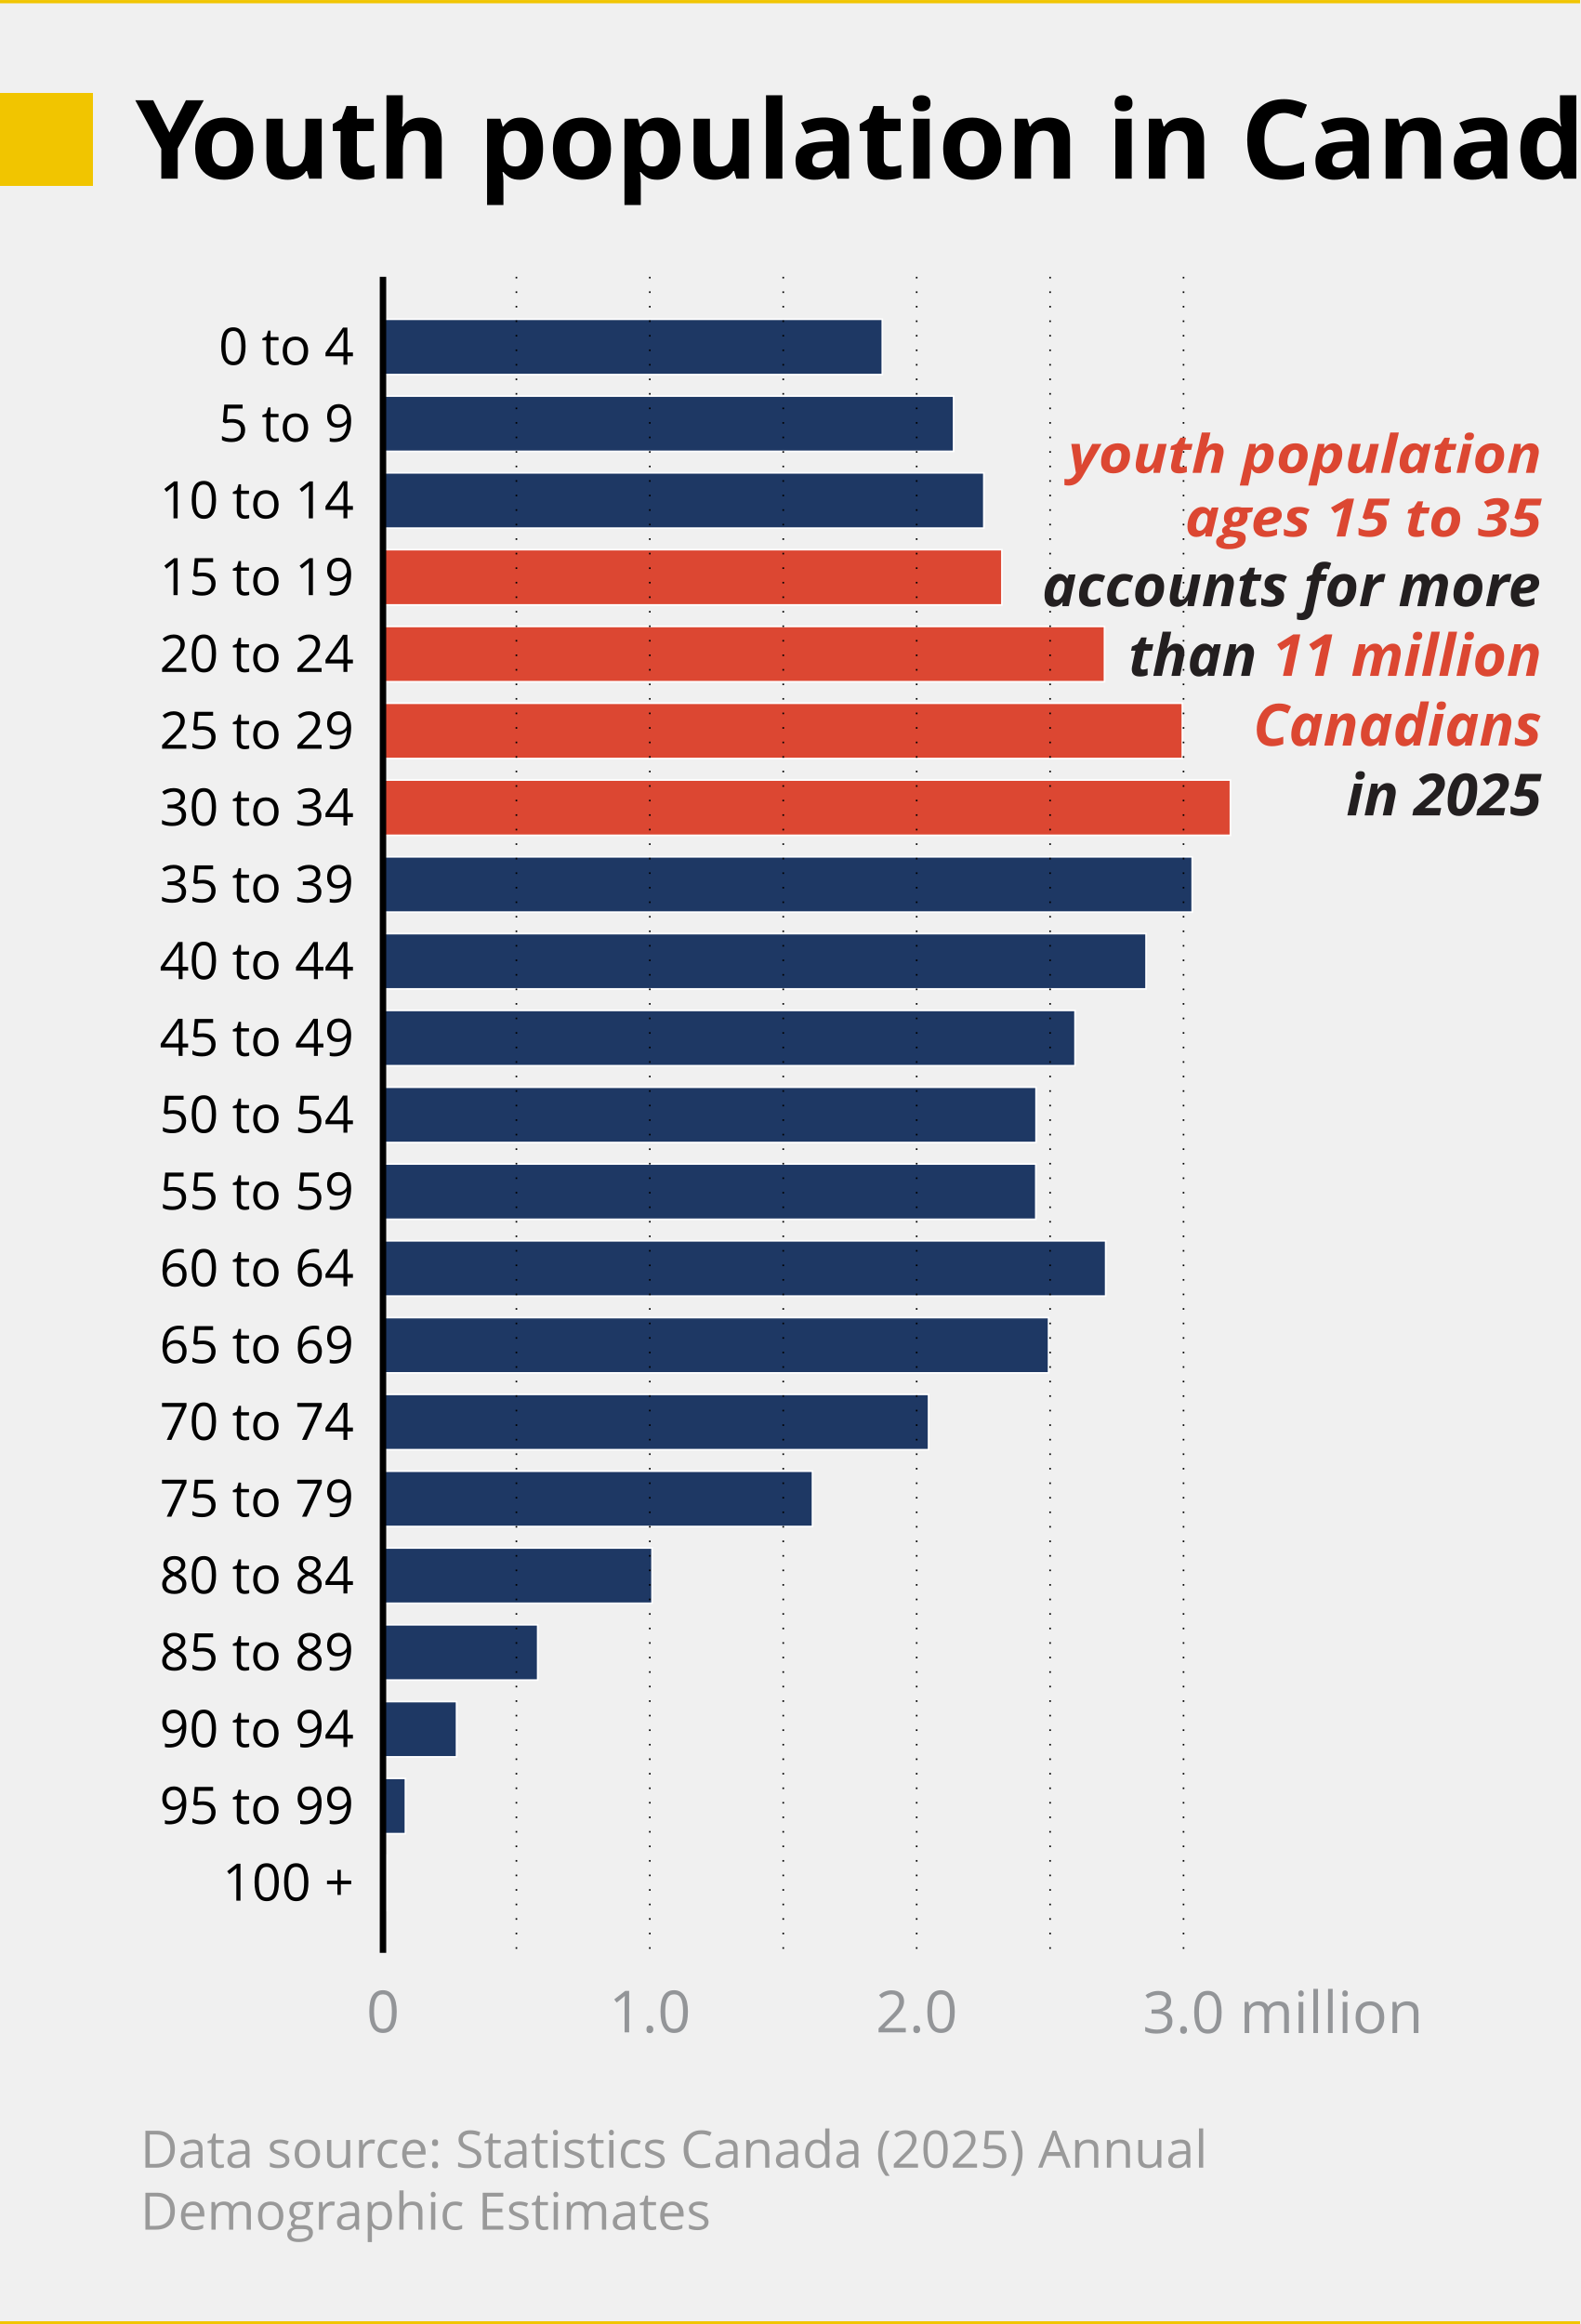
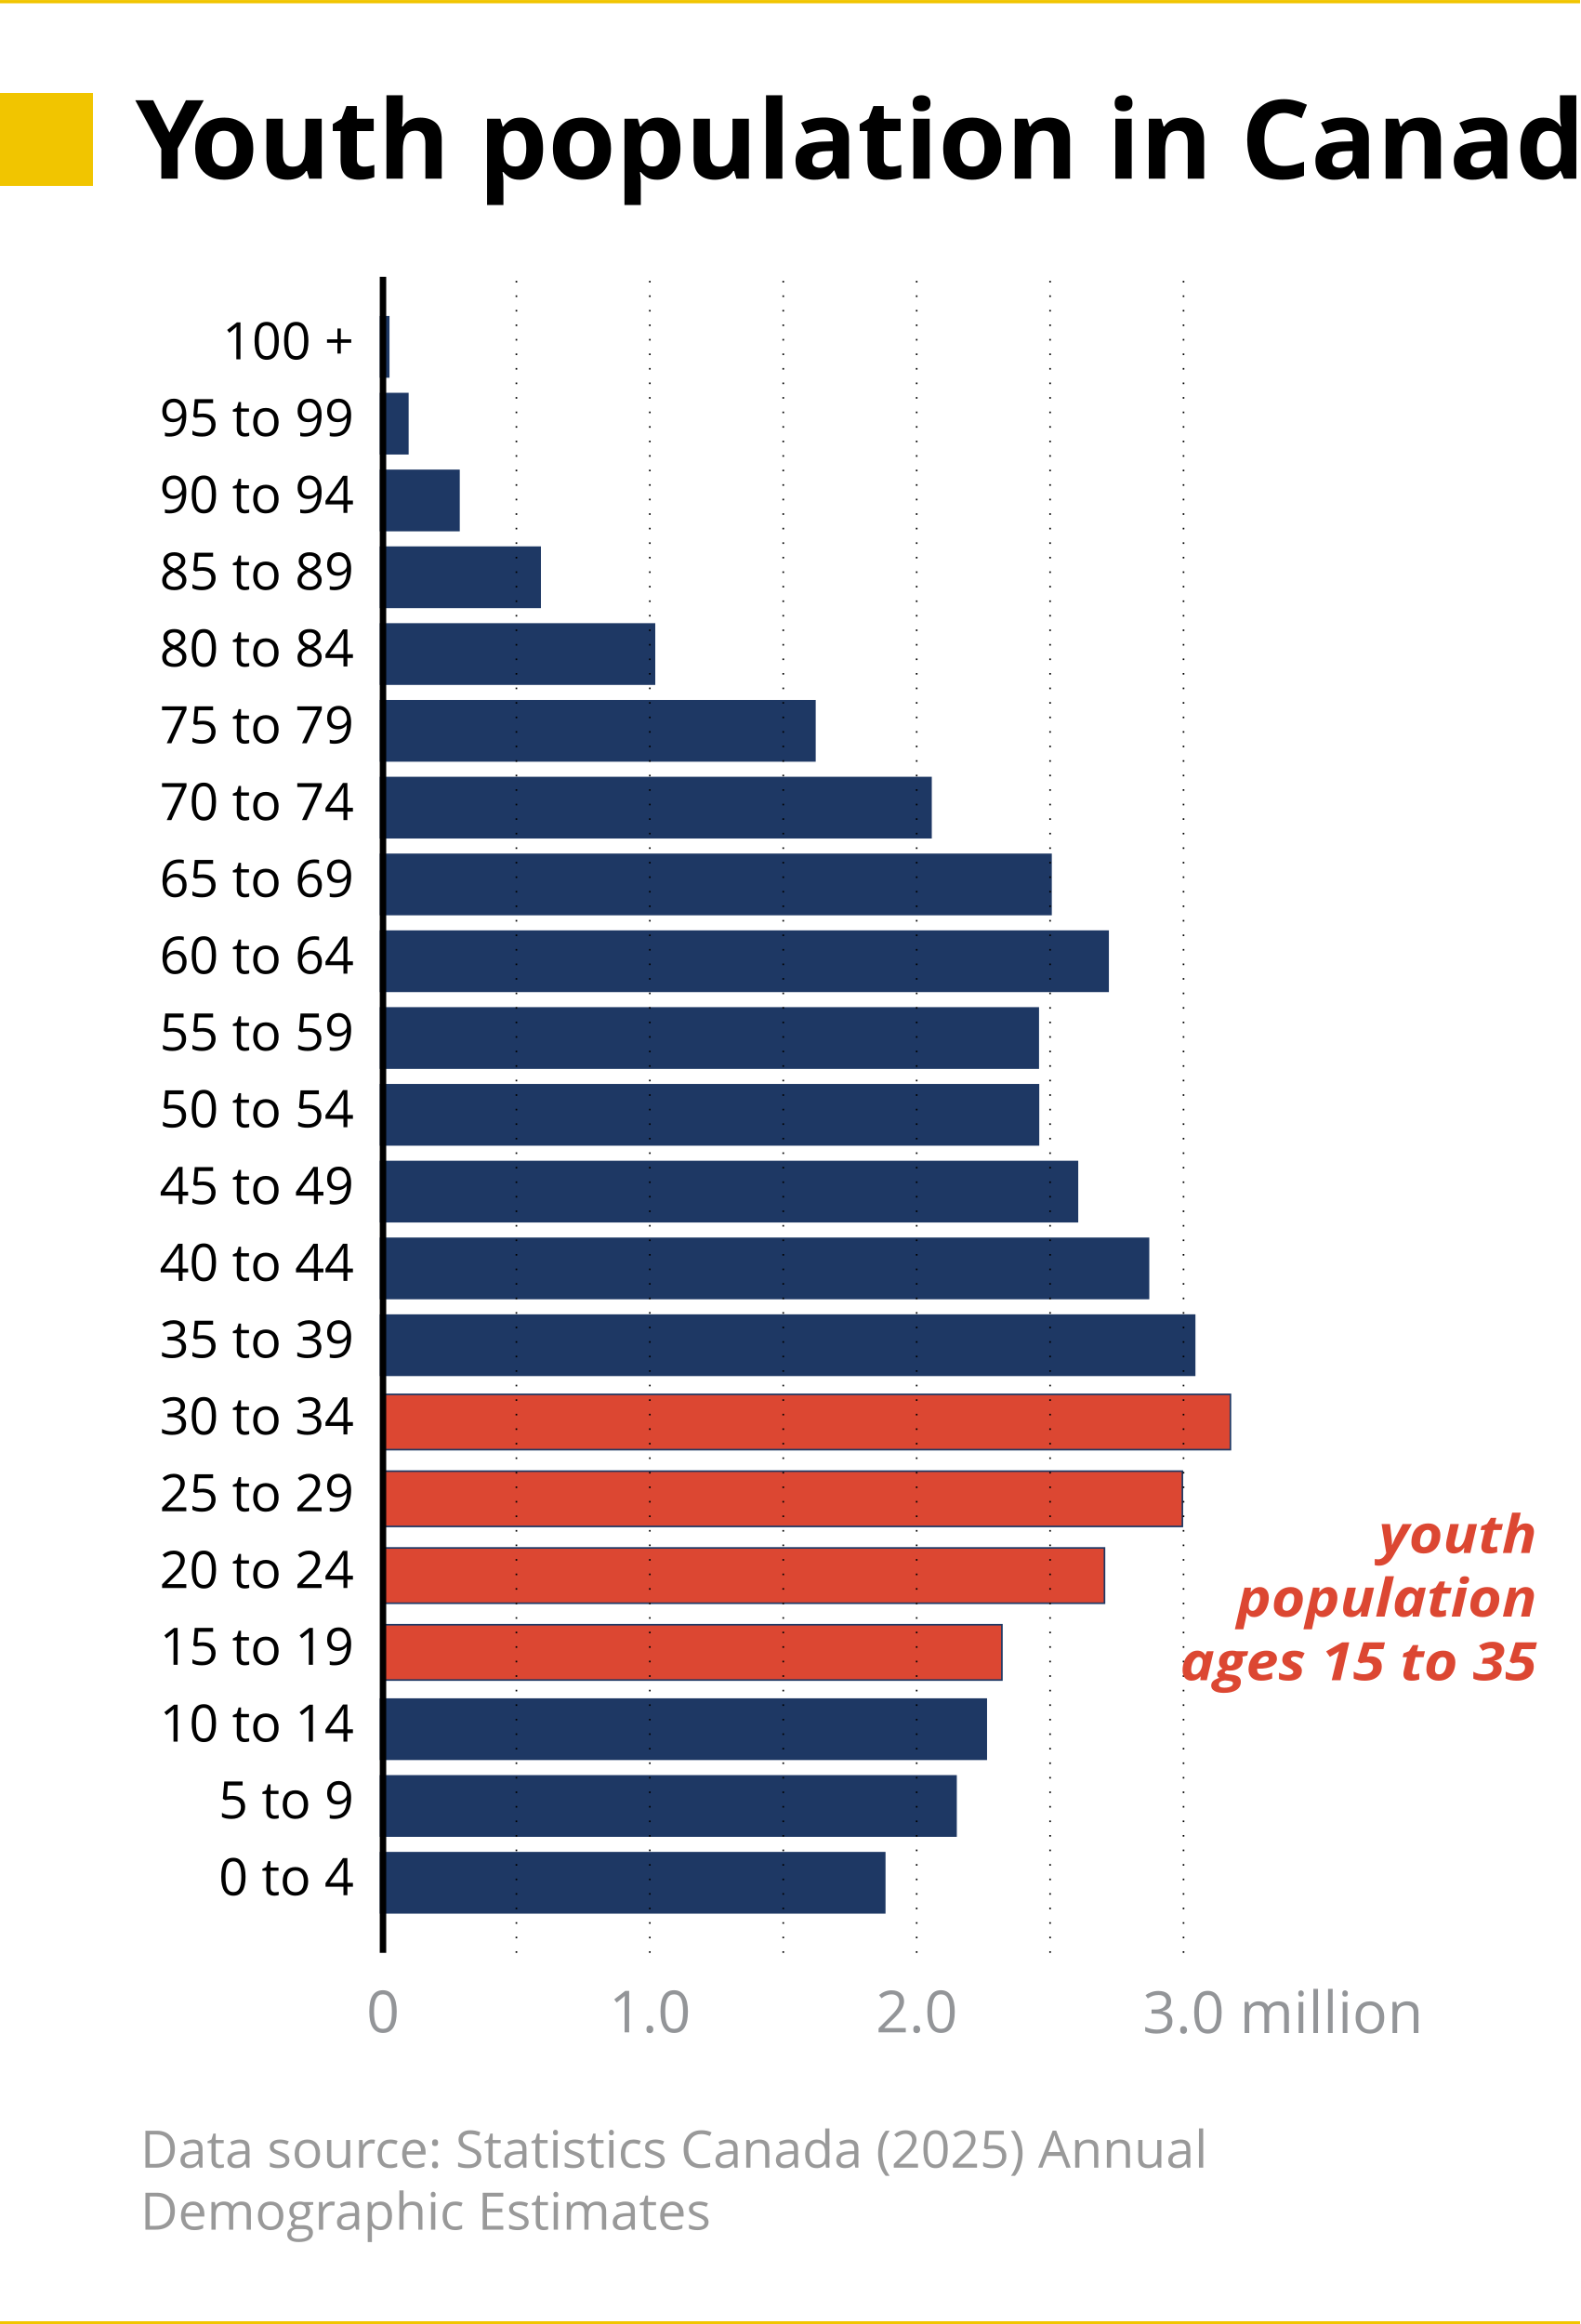
- <svg xmlns="http://www.w3.org/2000/svg" id="Layer_1" data-name="Layer 1" width="3.4in" height="5in" viewBox="0 0 244.8 360">
-   <g>
-     <rect x="59.335" y="49.455" width="77.36" height="8.565" fill="#1e3864" stroke="#fff" stroke-miterlimit="10" stroke-width=".25" />
-     <rect x="59.335" y="61.351" width="88.405" height="8.565" fill="#1e3864" stroke="#fff" stroke-miterlimit="10" stroke-width=".25" />
-     <rect x="59.335" y="73.247" width="93.089" height="8.565" fill="#1e3864" stroke="#fff" stroke-miterlimit="10" stroke-width=".25" />
-     <rect x="59.335" y="85.143" width="95.89" height="8.565" fill="#dc4732" stroke="#fff" stroke-miterlimit="10" stroke-width=".25" />
-     <rect x="59.335" y="97.039" width="111.782" height="8.565" fill="#dc4732" stroke="#fff" stroke-miterlimit="10" stroke-width=".25" />
-     <rect x="59.335" y="108.935" width="123.848" height="8.565" fill="#dc4732" stroke="#fff" stroke-miterlimit="10" stroke-width=".25" />
-     <rect x="59.335" y="120.831" width="131.293" height="8.565" fill="#dc4732" stroke="#fff" stroke-miterlimit="10" stroke-width=".25" />
-     <rect x="59.335" y="132.727" width="125.373" height="8.565" fill="#1e3864" stroke="#fff" stroke-miterlimit="10" stroke-width=".25" />
-     <rect x="59.335" y="144.623" width="118.225" height="8.565" fill="#1e3864" stroke="#fff" stroke-miterlimit="10" stroke-width=".25" />
-     <rect x="59.335" y="156.519" width="107.217" height="8.565" fill="#1e3864" stroke="#fff" stroke-miterlimit="10" stroke-width=".25" />
-     <rect x="59.335" y="168.415" width="101.179" height="8.565" fill="#1e3864" stroke="#fff" stroke-miterlimit="10" stroke-width=".25" />
-     <rect x="59.335" y="180.311" width="101.143" height="8.565" fill="#1e3864" stroke="#fff" stroke-miterlimit="10" stroke-width=".25" />
-     <rect x="59.335" y="192.207" width="111.965" height="8.565" fill="#1e3864" stroke="#fff" stroke-miterlimit="10" stroke-width=".25" />
-     <rect x="59.335" y="204.103" width="103.121" height="8.565" fill="#1e3864" stroke="#fff" stroke-miterlimit="10" stroke-width=".25" />
-     <rect x="59.335" y="215.999" width="84.527" height="8.565" fill="#1e3864" stroke="#fff" stroke-miterlimit="10" stroke-width=".25" />
-     <rect x="59.335" y="227.895" width="66.543" height="8.565" fill="#1e3864" stroke="#fff" stroke-miterlimit="10" stroke-width=".25" />
-     <rect x="59.335" y="239.791" width="41.685" height="8.565" fill="#1e3864" stroke="#fff" stroke-miterlimit="10" stroke-width=".25" />
-     <rect x="59.335" y="251.687" width="23.97" height="8.565" fill="#1e3864" stroke="#fff" stroke-miterlimit="10" stroke-width=".25" />
-     <rect x="59.335" y="263.583" width="11.397" height="8.565" fill="#1e3864" stroke="#fff" stroke-miterlimit="10" stroke-width=".25" />
-     <rect x="59.335" y="275.479" width="3.476" height="8.565" fill="#1e3864" stroke="#fff" stroke-miterlimit="10" stroke-width=".25" />
-     <rect x="59.335" y="287.375" width=".508" height="8.565" fill="#1e3864" stroke="#fff" stroke-miterlimit="10" stroke-width=".25" />
+ <svg xmlns="http://www.w3.org/2000/svg" width="3.4in" height="5in" viewBox="0 0 244.8 360">
+   <g id="white">
+     <rect width="245.096" height="360" fill="#fff" />
  </g>
-   <text transform="translate(33.872 56.5)" font-family="OpenSans, 'Open Sans'" font-size="8">
-     <tspan x="0" y="0">0 to 4</tspan>
-   </text>
-   <text transform="translate(33.872 68.396)" font-family="OpenSans, 'Open Sans'" font-size="8">
-     <tspan x="0" y="0">5 to 9</tspan>
-   </text>
-   <text transform="translate(24.723 80.292)" font-family="OpenSans, 'Open Sans'" font-size="8">
-     <tspan x="0" y="0">10 to 14</tspan>
-   </text>
-   <text transform="translate(24.723 92.188)" font-family="OpenSans, 'Open Sans'" font-size="8">
-     <tspan x="0" y="0">15 to 19</tspan>
-   </text>
-   <text transform="translate(24.723 104.084)" font-family="OpenSans, 'Open Sans'" font-size="8">
-     <tspan x="0" y="0">20 to 24</tspan>
-   </text>
-   <text transform="translate(24.723 115.98)" font-family="OpenSans, 'Open Sans'" font-size="8">
-     <tspan x="0" y="0">25 to 29</tspan>
-   </text>
-   <text transform="translate(24.723 127.876)" font-family="OpenSans, 'Open Sans'" font-size="8">
-     <tspan x="0" y="0">30 to 34</tspan>
-   </text>
-   <text transform="translate(24.723 139.772)" font-family="OpenSans, 'Open Sans'" font-size="8">
-     <tspan x="0" y="0">35 to 39</tspan>
-   </text>
-   <text transform="translate(24.723 151.668)" font-family="OpenSans, 'Open Sans'" font-size="8">
-     <tspan x="0" y="0">40 to 44</tspan>
-   </text>
-   <text transform="translate(24.723 163.564)" font-family="OpenSans, 'Open Sans'" font-size="8">
-     <tspan x="0" y="0">45 to 49</tspan>
-   </text>
-   <text transform="translate(24.723 175.46)" font-family="OpenSans, 'Open Sans'" font-size="8">
-     <tspan x="0" y="0">50 to 54</tspan>
-   </text>
-   <text transform="translate(24.723 187.356)" font-family="OpenSans, 'Open Sans'" font-size="8">
-     <tspan x="0" y="0">55 to 59</tspan>
-   </text>
-   <text transform="translate(24.723 199.252)" font-family="OpenSans, 'Open Sans'" font-size="8">
-     <tspan x="0" y="0">60 to 64</tspan>
-   </text>
-   <text transform="translate(24.723 211.148)" font-family="OpenSans, 'Open Sans'" font-size="8">
-     <tspan x="0" y="0">65 to 69</tspan>
-   </text>
-   <text transform="translate(24.723 223.044)" font-family="OpenSans, 'Open Sans'" font-size="8">
-     <tspan x="0" y="0">70 to 74</tspan>
-   </text>
-   <text transform="translate(24.723 234.94)" font-family="OpenSans, 'Open Sans'" font-size="8">
-     <tspan x="0" y="0">75 to 79</tspan>
-   </text>
-   <text transform="translate(24.723 246.836)" font-family="OpenSans, 'Open Sans'" font-size="8">
-     <tspan x="0" y="0">80 to 84</tspan>
-   </text>
-   <text transform="translate(24.723 258.732)" font-family="OpenSans, 'Open Sans'" font-size="8">
-     <tspan x="0" y="0">85 to 89</tspan>
-   </text>
-   <text transform="translate(24.723 270.627)" font-family="OpenSans, 'Open Sans'" font-size="8">
-     <tspan x="0" y="0">90 to 94</tspan>
-   </text>
-   <text transform="translate(24.723 282.524)" font-family="OpenSans, 'Open Sans'" font-size="8">
-     <tspan x="0" y="0">95 to 99</tspan>
-   </text>
-   <text transform="translate(34.458 294.42)" font-family="OpenSans, 'Open Sans'" font-size="8">
-     <tspan x="0" y="0">100 +</tspan>
-   </text>
-   <text transform="translate(135.677 314.825)" fill="#939598" font-family="OpenSans, 'Open Sans'" font-size="9">
-     <tspan x="0" y="0">2.0</tspan>
-   </text>
-   <text transform="translate(94.334 314.825)" fill="#939598" font-family="OpenSans, 'Open Sans'" font-size="9">
-     <tspan x="0" y="0">1.0</tspan>
-   </text>
-   <text transform="translate(56.762 314.825)" fill="#939598" font-family="OpenSans, 'Open Sans'" font-size="9">
-     <tspan x="0" y="0">0</tspan>
-   </text>
-   <g>
-     <line x1="80.006" y1="42.883" x2="80.006" y2="302.505" fill="none" stroke="#000" stroke-dasharray=".25 2" stroke-miterlimit="10" stroke-width=".25" />
-     <line x1="100.677" y1="42.884" x2="100.678" y2="302.505" fill="none" stroke="#000" stroke-dasharray=".25 2" stroke-miterlimit="10" stroke-width=".25" />
-     <line x1="121.349" y1="42.884" x2="121.349" y2="302.505" fill="none" stroke="#000" stroke-dasharray=".25 2" stroke-miterlimit="10" stroke-width=".25" />
-     <line x1="142.02" y1="42.884" x2="142.02" y2="302.505" fill="none" stroke="#000" stroke-dasharray=".25 2" stroke-miterlimit="10" stroke-width=".25" />
-     <line x1="162.692" y1="42.884" x2="162.692" y2="302.506" fill="none" stroke="#000" stroke-dasharray=".25 2" stroke-miterlimit="10" stroke-width=".25" />
-     <line x1="183.363" y1="42.884" x2="183.363" y2="302.506" fill="none" stroke="#000" stroke-dasharray=".25 2" stroke-miterlimit="10" stroke-width=".25" />
-   </g>
-   <rect id="rect75" y="14.4" width="14.4" height="14.4" fill="#f1c500" />
-   <rect id="rect72" y="14.4" width="14.4" height="14.4" fill="#f1c500" />
-   <text transform="translate(20.96 27.675)" font-family="TradeGothicLT-Bold, 'TradeGothic LT Bold'" font-size="17" font-weight="700">
-     <tspan x="0" y="0" letter-spacing="-.055em">Y</tspan>
-     <tspan x="8.517" y="0">outh population in Canada</tspan>
-   </text>
-   <rect id="rect75-2" data-name="rect75" y="14.4" width="14.4" height="14.4" fill="#f1c500" />
-   <rect id="rect72-2" data-name="rect72" y="14.4" width="14.4" height="14.4" fill="#f1c500" />
-   <text transform="translate(177.02 314.924)" fill="#939598" font-family="OpenSans, 'Open Sans'" font-size="9">
-     <tspan x="0" y="0">3.0 million</tspan>
-   </text>
-   <line x1="59.335" y1="42.883" x2="59.335" y2="302.505" fill="none" stroke="#000" stroke-miterlimit="10" />
-   <text transform="translate(165.526 73.247) scale(1.096 1)" fill="#dc4732" font-family="OpenSans-BoldItalic, 'Open Sans'" font-size="8.212" font-style="italic" font-weight="700">
-     <tspan x="0" y="0">youth population</tspan>
-     <tspan x="16.467" y="9.854">ages 15 to 35</tspan>
-   </text>
-   <text transform="translate(161.439 93.9)" font-family="OpenSans-BoldItalic, 'Open Sans'" font-size="9" font-style="italic" font-weight="700">
-     <tspan x="0" y="0" fill="#231f20">accounts for more</tspan>
-     <tspan x="13.39" y="10.8" fill="#231f20">than </tspan>
-     <tspan x="35.64" y="10.8" fill="#dc4732">11 million</tspan>
-     <tspan x="32.722" y="21.6" fill="#dc4732">Canadians</tspan>
-     <tspan x="47.149" y="32.4" fill="#231f20">in 2025</tspan>
-   </text>
-   <g id="text64" isolation="isolate">
-     <text transform="translate(21.751 335.783)" fill="#999" font-family="OpenSans, 'Open Sans'" font-size="8" isolation="isolate">
-       <tspan x="0" y="0">Data source: Statistics Canada (2025) Annual </tspan>
-       <tspan x="0" y="9.6">Demographic Estimates</tspan>
+   <g id="Layer_1" data-name="Layer 1">
+     <g>
+       <rect x="59.335" y="287.369" width="77.36" height="8.565" fill="#1e3864" stroke="#1e3864" stroke-miterlimit="10" />
+       <rect x="59.335" y="275.473" width="88.405" height="8.565" fill="#1e3864" stroke="#1e3864" stroke-miterlimit="10" />
+       <rect x="59.335" y="263.577" width="93.089" height="8.565" fill="#1e3864" stroke="#1e3864" stroke-miterlimit="10" />
+       <rect x="59.335" y="251.681" width="95.89" height="8.565" fill="#dc4732" stroke="#1e3864" stroke-miterlimit="10" stroke-width=".25" />
+       <rect x="59.335" y="239.785" width="111.782" height="8.565" fill="#dc4732" stroke="#1e3864" stroke-miterlimit="10" stroke-width=".25" />
+       <rect x="59.335" y="227.889" width="123.848" height="8.565" fill="#dc4732" stroke="#1e3864" stroke-miterlimit="10" stroke-width=".25" />
+       <rect x="59.335" y="215.993" width="131.293" height="8.565" fill="#dc4732" stroke="#1e3864" stroke-miterlimit="10" stroke-width=".25" />
+       <rect x="59.335" y="204.097" width="125.373" height="8.565" fill="#1e3864" stroke="#1e3864" stroke-miterlimit="10" />
+       <rect x="59.335" y="192.201" width="118.225" height="8.565" fill="#1e3864" stroke="#1e3864" stroke-miterlimit="10" />
+       <rect x="59.335" y="180.305" width="107.217" height="8.565" fill="#1e3864" stroke="#1e3864" stroke-miterlimit="10" />
+       <rect x="59.335" y="168.409" width="101.179" height="8.565" fill="#1e3864" stroke="#1e3864" stroke-miterlimit="10" />
+       <rect x="59.335" y="156.513" width="101.143" height="8.565" fill="#1e3864" stroke="#1e3864" stroke-miterlimit="10" />
+       <rect x="59.335" y="144.617" width="111.965" height="8.565" fill="#1e3864" stroke="#1e3864" stroke-miterlimit="10" />
+       <rect x="59.335" y="132.721" width="103.121" height="8.565" fill="#1e3864" stroke="#1e3864" stroke-miterlimit="10" />
+       <rect x="59.335" y="120.825" width="84.527" height="8.565" fill="#1e3864" stroke="#1e3864" stroke-miterlimit="10" />
+       <rect x="59.335" y="108.929" width="66.543" height="8.565" fill="#1e3864" stroke="#1e3864" stroke-miterlimit="10" />
+       <rect x="59.335" y="97.033" width="41.685" height="8.565" fill="#1e3864" stroke="#1e3864" stroke-miterlimit="10" />
+       <rect x="59.335" y="85.137" width="23.97" height="8.565" fill="#1e3864" stroke="#1e3864" stroke-miterlimit="10" />
+       <rect x="59.335" y="73.241" width="11.397" height="8.565" fill="#1e3864" stroke="#1e3864" stroke-miterlimit="10" />
+       <rect x="59.335" y="61.345" width="3.476" height="8.565" fill="#1e3864" stroke="#1e3864" stroke-miterlimit="10" />
+       <rect x="59.335" y="49.449" width=".508" height="8.565" fill="#1e3864" stroke="#1e3864" stroke-miterlimit="10" />
+     </g>
+     <text transform="translate(33.872 293.576)" font-family="OpenSans, 'Open Sans'" font-size="8">
+       <tspan x="0" y="0">0 to 4</tspan>
+     </text>
+     <text transform="translate(33.872 281.681)" font-family="OpenSans, 'Open Sans'" font-size="8">
+       <tspan x="0" y="0">5 to 9</tspan>
+     </text>
+     <text transform="translate(24.723 269.784)" font-family="OpenSans, 'Open Sans'" font-size="8">
+       <tspan x="0" y="0">10 to 14</tspan>
+     </text>
+     <text transform="translate(24.723 257.889)" font-family="OpenSans, 'Open Sans'" font-size="8">
+       <tspan x="0" y="0">15 to 19</tspan>
+     </text>
+     <text transform="translate(24.723 245.993)" font-family="OpenSans, 'Open Sans'" font-size="8">
+       <tspan x="0" y="0">20 to 24</tspan>
+     </text>
+     <text transform="translate(24.723 234.097)" font-family="OpenSans, 'Open Sans'" font-size="8">
+       <tspan x="0" y="0">25 to 29</tspan>
+     </text>
+     <text transform="translate(24.723 222.2)" font-family="OpenSans, 'Open Sans'" font-size="8">
+       <tspan x="0" y="0">30 to 34</tspan>
+     </text>
+     <text transform="translate(24.723 210.305)" font-family="OpenSans, 'Open Sans'" font-size="8">
+       <tspan x="0" y="0">35 to 39</tspan>
+     </text>
+     <text transform="translate(24.723 198.409)" font-family="OpenSans, 'Open Sans'" font-size="8">
+       <tspan x="0" y="0">40 to 44</tspan>
+     </text>
+     <text transform="translate(24.723 186.513)" font-family="OpenSans, 'Open Sans'" font-size="8">
+       <tspan x="0" y="0">45 to 49</tspan>
+     </text>
+     <text transform="translate(24.723 174.617)" font-family="OpenSans, 'Open Sans'" font-size="8">
+       <tspan x="0" y="0">50 to 54</tspan>
+     </text>
+     <text transform="translate(24.723 162.721)" font-family="OpenSans, 'Open Sans'" font-size="8">
+       <tspan x="0" y="0">55 to 59</tspan>
+     </text>
+     <text transform="translate(24.723 150.825)" font-family="OpenSans, 'Open Sans'" font-size="8">
+       <tspan x="0" y="0">60 to 64</tspan>
+     </text>
+     <text transform="translate(24.723 138.929)" font-family="OpenSans, 'Open Sans'" font-size="8">
+       <tspan x="0" y="0">65 to 69</tspan>
+     </text>
+     <text transform="translate(24.723 127.032)" font-family="OpenSans, 'Open Sans'" font-size="8">
+       <tspan x="0" y="0">70 to 74</tspan>
+     </text>
+     <text transform="translate(24.723 115.137)" font-family="OpenSans, 'Open Sans'" font-size="8">
+       <tspan x="0" y="0">75 to 79</tspan>
+     </text>
+     <text transform="translate(24.723 103.24)" font-family="OpenSans, 'Open Sans'" font-size="8">
+       <tspan x="0" y="0">80 to 84</tspan>
+     </text>
+     <text transform="translate(24.723 91.344)" font-family="OpenSans, 'Open Sans'" font-size="8">
+       <tspan x="0" y="0">85 to 89</tspan>
+     </text>
+     <text transform="translate(24.723 79.449)" font-family="OpenSans, 'Open Sans'" font-size="8">
+       <tspan x="0" y="0">90 to 94</tspan>
+     </text>
+     <text transform="translate(24.723 67.553)" font-family="OpenSans, 'Open Sans'" font-size="8">
+       <tspan x="0" y="0">95 to 99</tspan>
+     </text>
+     <text transform="translate(34.458 55.657)" font-family="OpenSans, 'Open Sans'" font-size="8">
+       <tspan x="0" y="0">100 +</tspan>
+     </text>
+     <text transform="translate(135.677 314.825)" fill="#939598" font-family="OpenSans, 'Open Sans'" font-size="9">
+       <tspan x="0" y="0">2.0</tspan>
+     </text>
+     <text transform="translate(94.334 314.825)" fill="#939598" font-family="OpenSans, 'Open Sans'" font-size="9">
+       <tspan x="0" y="0">1.0</tspan>
+     </text>
+     <text transform="translate(56.762 314.825)" fill="#939598" font-family="OpenSans, 'Open Sans'" font-size="9">
+       <tspan x="0" y="0">0</tspan>
+     </text>
+     <g>
+       <line x1="80.006" y1="302.506" x2="80.006" y2="42.884" fill="none" stroke="#000" stroke-dasharray=".25 2" stroke-miterlimit="10" stroke-width=".25" />
+       <line x1="100.677" y1="302.505" x2="100.678" y2="42.884" fill="none" stroke="#000" stroke-dasharray=".25 2" stroke-miterlimit="10" stroke-width=".25" />
+       <line x1="121.349" y1="302.505" x2="121.349" y2="42.884" fill="none" stroke="#000" stroke-dasharray=".25 2" stroke-miterlimit="10" stroke-width=".25" />
+       <line x1="142.02" y1="302.505" x2="142.02" y2="42.884" fill="none" stroke="#000" stroke-dasharray=".25 2" stroke-miterlimit="10" stroke-width=".25" />
+       <line x1="162.692" y1="302.505" x2="162.692" y2="42.883" fill="none" stroke="#000" stroke-dasharray=".25 2" stroke-miterlimit="10" stroke-width=".25" />
+       <line x1="183.363" y1="302.505" x2="183.363" y2="42.883" fill="none" stroke="#000" stroke-dasharray=".25 2" stroke-miterlimit="10" stroke-width=".25" />
+     </g>
+     <rect id="rect75" y="14.4" width="14.4" height="14.4" fill="#f1c500" />
+     <rect id="rect72" y="14.4" width="14.4" height="14.4" fill="#f1c500" />
+     <text transform="translate(20.96 27.675)" font-family="TradeGothicLT-Bold, 'TradeGothic LT Bold'" font-size="17" font-weight="700">
+       <tspan x="0" y="0" letter-spacing="-.055em">Y</tspan>
+       <tspan x="8.517" y="0">outh population in Canada</tspan>
+     </text>
+     <rect id="rect75-2" data-name="rect75" y="14.4" width="14.4" height="14.4" fill="#f1c500" />
+     <rect id="rect72-2" data-name="rect72" y="14.4" width="14.4" height="14.4" fill="#f1c500" />
+     <text transform="translate(177.02 314.924)" fill="#939598" font-family="OpenSans, 'Open Sans'" font-size="9">
+       <tspan x="0" y="0">3.0 million</tspan>
+     </text>
+     <line x1="59.335" y1="302.506" x2="59.335" y2="42.884" fill="none" stroke="#000" stroke-miterlimit="10" />
+     <g id="text64" isolation="isolate">
+       <text transform="translate(21.751 335.783)" fill="#999" font-family="OpenSans, 'Open Sans'" font-size="8" isolation="isolate">
+         <tspan x="0" y="0">Data source: Statistics Canada (2025) Annual </tspan>
+         <tspan x="0" y="9.6">Demographic Estimates</tspan>
+       </text>
+     </g>
+     <path id="path37" d="M0,359.824h244.8" fill="none" stroke="#f1c500" stroke-miterlimit="2.25" stroke-width=".5" />
+     <path id="path37-2" data-name="path37" d="M0,.258h244.8" fill="none" stroke="#f1c500" stroke-miterlimit="2.25" stroke-width=".5" />
+     <text transform="translate(213.606 240.564) scale(1.096 1)" fill="#dc4732" font-family="OpenSans-BoldItalic, 'Open Sans'" font-size="8.212" font-style="italic" font-weight="700">
+       <tspan x="0" y="0">youth</tspan>
+       <tspan x="-20.072" y="9.854">population</tspan>
+       <tspan x="-28.091" y="19.708">ages 15 to 35</tspan>
    </text>
  </g>
-   <path id="path37" d="M0,359.824h244.8" fill="none" stroke="#f1c500" stroke-miterlimit="2.25" stroke-width=".5" />
-   <path id="path37-2" data-name="path37" d="M0,.258h244.8" fill="none" stroke="#f1c500" stroke-miterlimit="2.25" stroke-width=".5" />
</svg>
